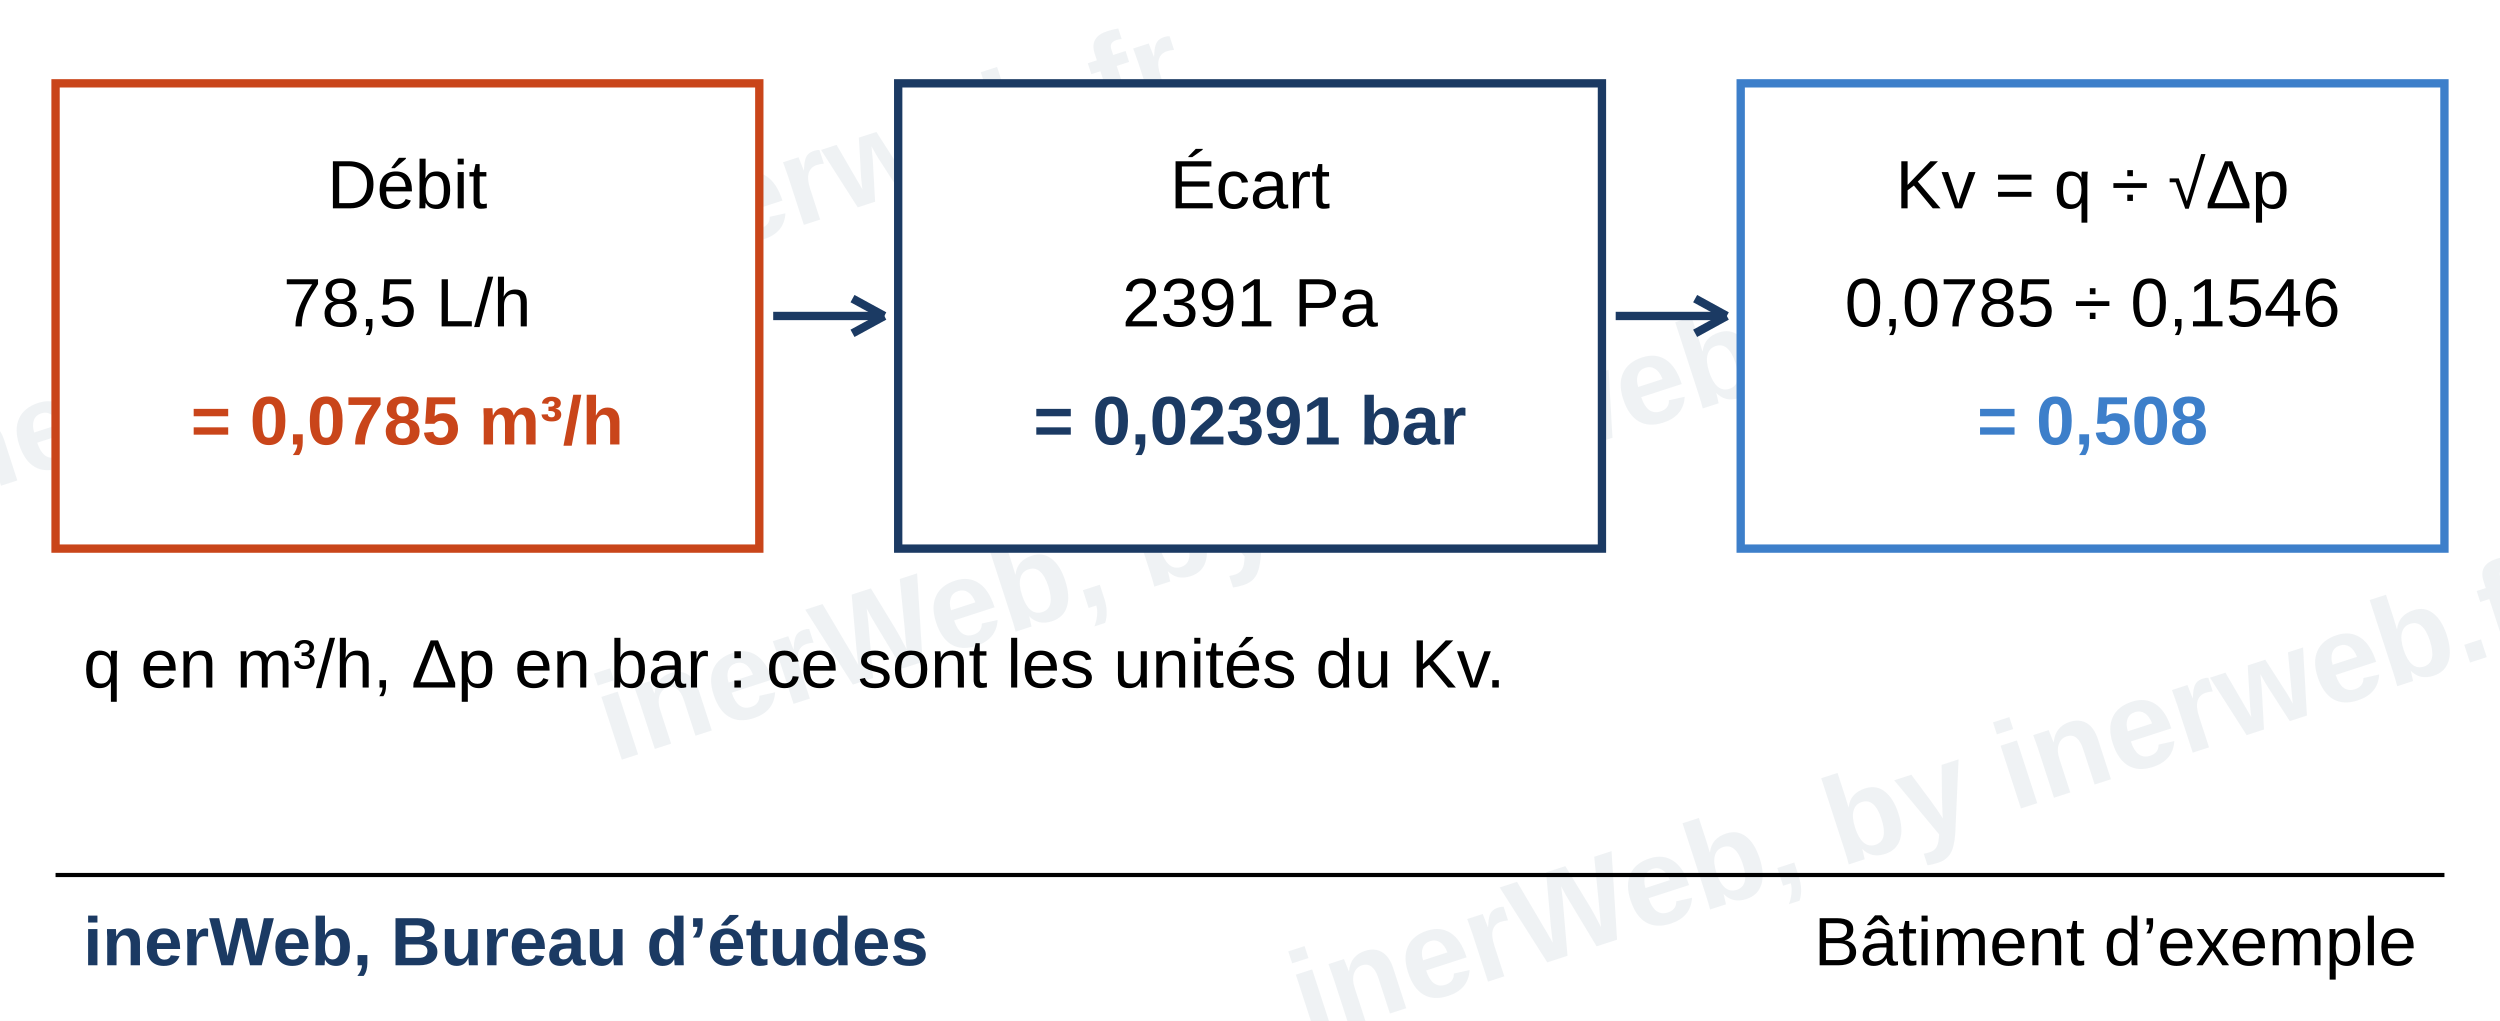
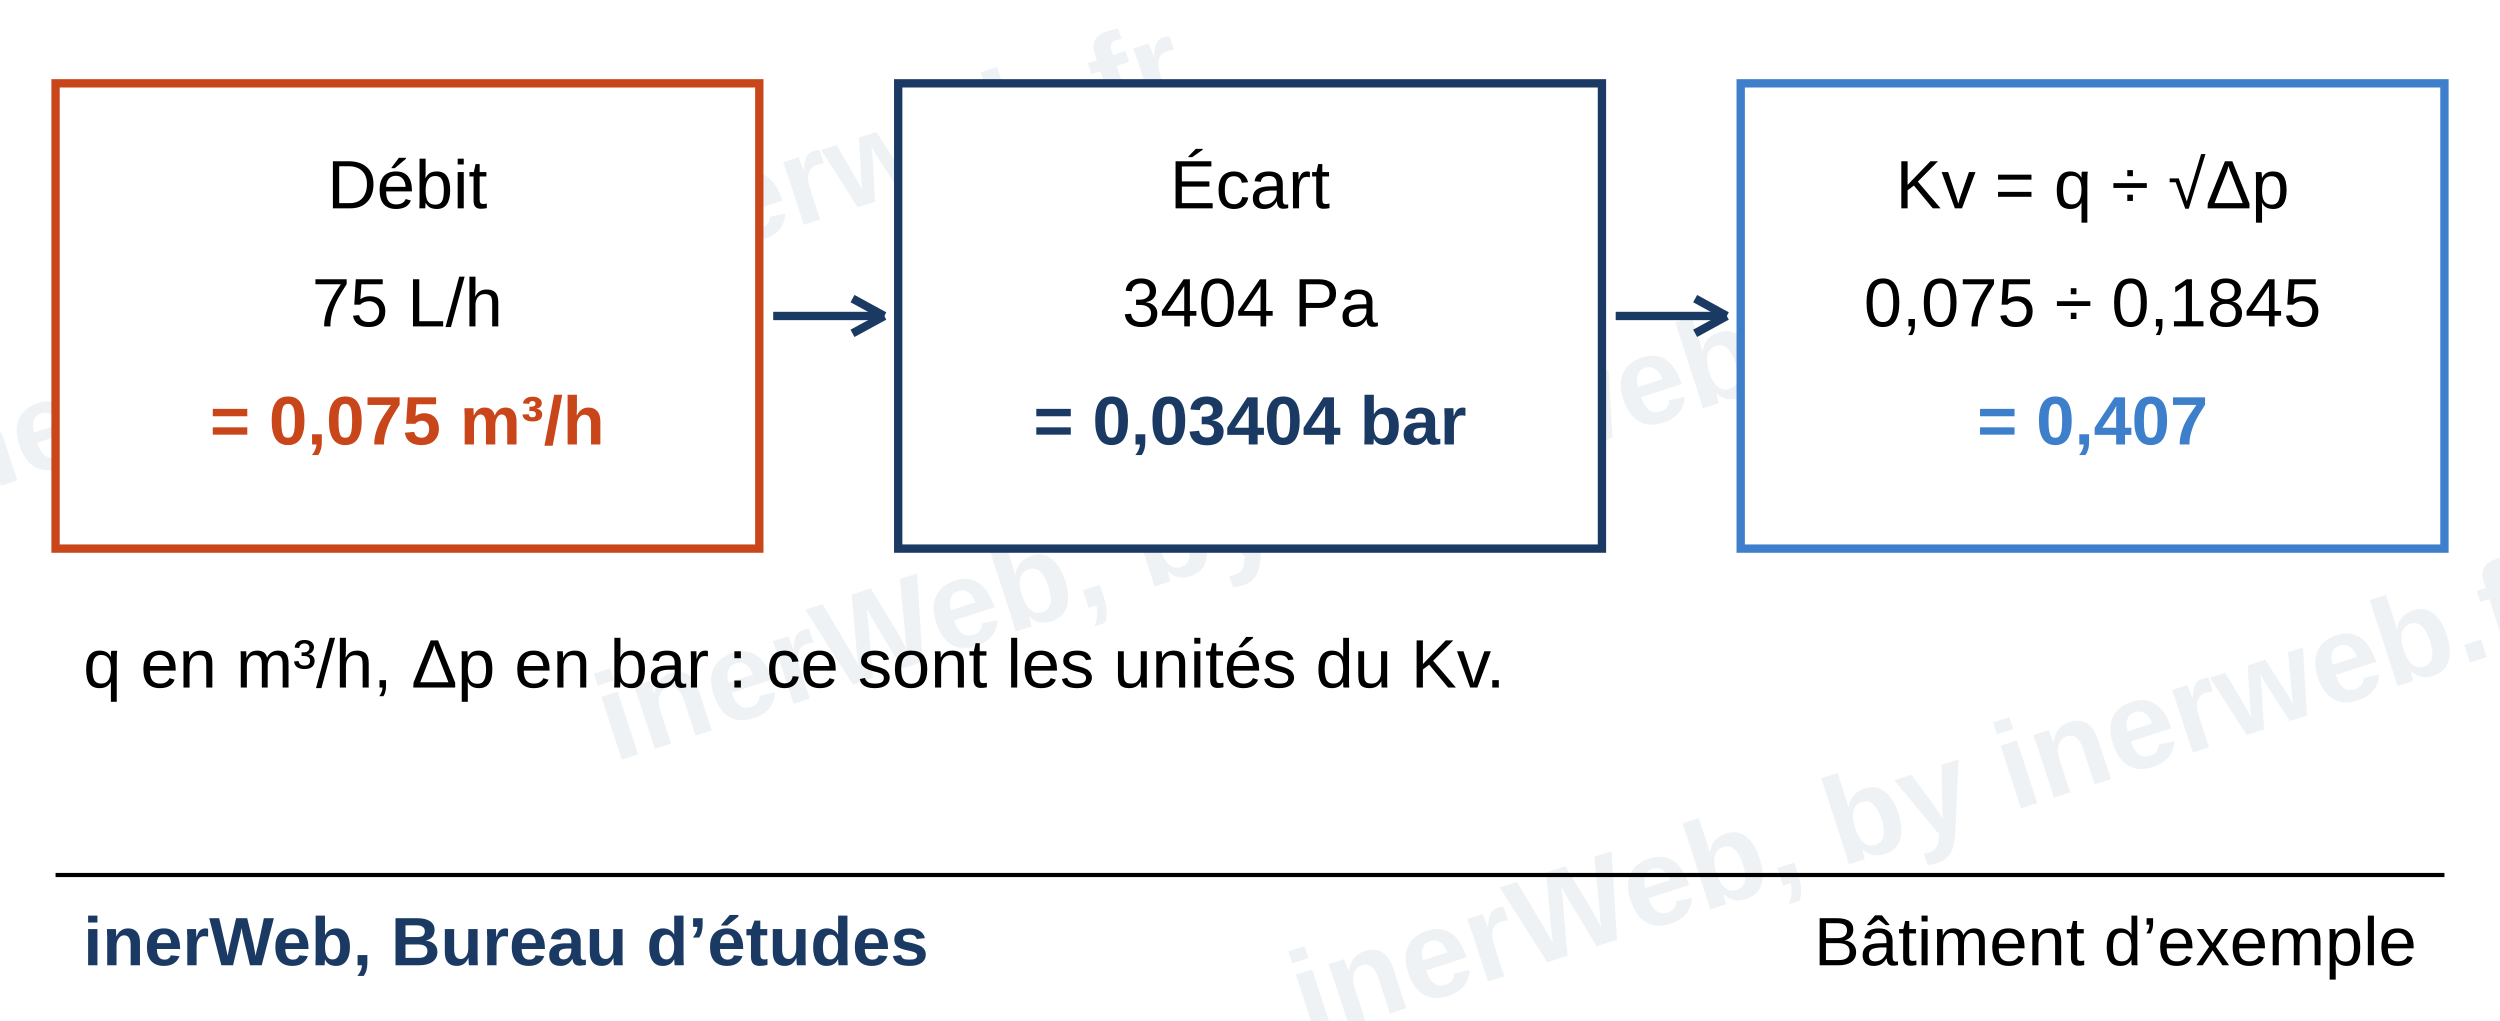
<svg xmlns="http://www.w3.org/2000/svg" viewBox="0 0 180 73.50" width="180mm" height="73.50mm" role="img">
  <rect width="180" height="73.50" fill="#fff" />
  <g>
    <text x="90" y="40" font-family="Trebuchet MS, Arial, sans-serif" font-size="9" font-weight="bold" text-anchor="middle" fill="#1b3a63" fill-opacity="0.07" transform="rotate(-18 90 40)">inerWeb, by inerweb.fr</text>
    <text x="40" y="22" font-family="Trebuchet MS, Arial, sans-serif" font-size="9" font-weight="bold" text-anchor="middle" fill="#1b3a63" fill-opacity="0.07" transform="rotate(-18 40 22)">inerWeb, by inerweb.fr</text>
    <text x="140" y="60" font-family="Trebuchet MS, Arial, sans-serif" font-size="9" font-weight="bold" text-anchor="middle" fill="#1b3a63" fill-opacity="0.07" transform="rotate(-18 140 60)">inerWeb, by inerweb.fr</text>
  </g>
  <rect x="4.00" y="6.00" width="50.67" height="33.50" fill="#fff" stroke="#c9451a" stroke-width="0.6" />
  <text x="29.33" y="15.00" font-family="Trebuchet MS, Arial, sans-serif" font-size="4.94" text-anchor="middle" fill="#000">Débit</text>
-   <text x="29.33" y="23.50" font-family="Trebuchet MS, Arial, sans-serif" font-size="4.94" text-anchor="middle" fill="#000">78,5 L/h</text>
-   <text x="29.33" y="32.00" font-family="Trebuchet MS, Arial, sans-serif" font-size="4.94" font-weight="bold" text-anchor="middle" fill="#c9451a">= 0,0785 m³/h</text>
+   <text x="29.33" y="23.50" font-family="Trebuchet MS, Arial, sans-serif" font-size="4.94" text-anchor="middle" fill="#000">75 L/h</text>
+   <text x="29.33" y="32.00" font-family="Trebuchet MS, Arial, sans-serif" font-size="4.94" font-weight="bold" text-anchor="middle" fill="#c9451a">= 0,075 m³/h</text>
  <rect x="64.67" y="6.00" width="50.67" height="33.50" fill="#fff" stroke="#1b3a63" stroke-width="0.6" />
  <text x="90.00" y="15.00" font-family="Trebuchet MS, Arial, sans-serif" font-size="4.94" text-anchor="middle" fill="#000">Écart</text>
-   <text x="90.00" y="23.50" font-family="Trebuchet MS, Arial, sans-serif" font-size="4.94" text-anchor="middle" fill="#000">2391 Pa</text>
-   <text x="90.00" y="32.00" font-family="Trebuchet MS, Arial, sans-serif" font-size="4.94" font-weight="bold" text-anchor="middle" fill="#1b3a63">= 0,02391 bar</text>
+   <text x="90.00" y="23.50" font-family="Trebuchet MS, Arial, sans-serif" font-size="4.94" text-anchor="middle" fill="#000">3404 Pa</text>
+   <text x="90.00" y="32.00" font-family="Trebuchet MS, Arial, sans-serif" font-size="4.94" font-weight="bold" text-anchor="middle" fill="#1b3a63">= 0,03404 bar</text>
  <line x1="55.67" y1="22.75" x2="63.67" y2="22.75" stroke="#1b3a63" stroke-width="0.6" />
  <line x1="63.67" y1="22.75" x2="61.38" y2="24.00" stroke="#1b3a63" stroke-width="0.6" />
  <line x1="63.67" y1="22.75" x2="61.38" y2="21.50" stroke="#1b3a63" stroke-width="0.6" />
  <rect x="125.33" y="6.00" width="50.67" height="33.50" fill="#fff" stroke="#3d7fca" stroke-width="0.6" />
  <text x="150.67" y="15.00" font-family="Trebuchet MS, Arial, sans-serif" font-size="4.94" text-anchor="middle" fill="#000">Kv = q ÷ √Δp</text>
-   <text x="150.67" y="23.50" font-family="Trebuchet MS, Arial, sans-serif" font-size="4.94" text-anchor="middle" fill="#000">0,0785 ÷ 0,1546</text>
-   <text x="150.67" y="32.00" font-family="Trebuchet MS, Arial, sans-serif" font-size="4.94" font-weight="bold" text-anchor="middle" fill="#3d7fca">= 0,508</text>
+   <text x="150.67" y="23.50" font-family="Trebuchet MS, Arial, sans-serif" font-size="4.94" text-anchor="middle" fill="#000">0,075 ÷ 0,1845</text>
+   <text x="150.67" y="32.00" font-family="Trebuchet MS, Arial, sans-serif" font-size="4.94" font-weight="bold" text-anchor="middle" fill="#3d7fca">= 0,407</text>
  <line x1="116.33" y1="22.75" x2="124.33" y2="22.75" stroke="#1b3a63" stroke-width="0.6" />
  <line x1="124.33" y1="22.75" x2="122.05" y2="24.00" stroke="#1b3a63" stroke-width="0.6" />
  <line x1="124.33" y1="22.75" x2="122.05" y2="21.50" stroke="#1b3a63" stroke-width="0.6" />
  <text x="6.00" y="49.50" font-family="Trebuchet MS, Arial, sans-serif" font-size="4.94" text-anchor="start" fill="#000">q en m³/h, Δp en bar : ce sont les unités du Kv.</text>
  <line x1="4.00" y1="63.00" x2="176.00" y2="63.00" stroke="#000" stroke-width="0.3" />
  <text x="6.00" y="69.50" font-family="Trebuchet MS, Arial, sans-serif" font-size="4.94" font-weight="bold" text-anchor="start" fill="#1b3a63">inerWeb, Bureau d’études</text>
  <text x="174.00" y="69.50" font-family="Trebuchet MS, Arial, sans-serif" font-size="4.94" text-anchor="end" fill="#000">Bâtiment d’exemple</text>
</svg>
